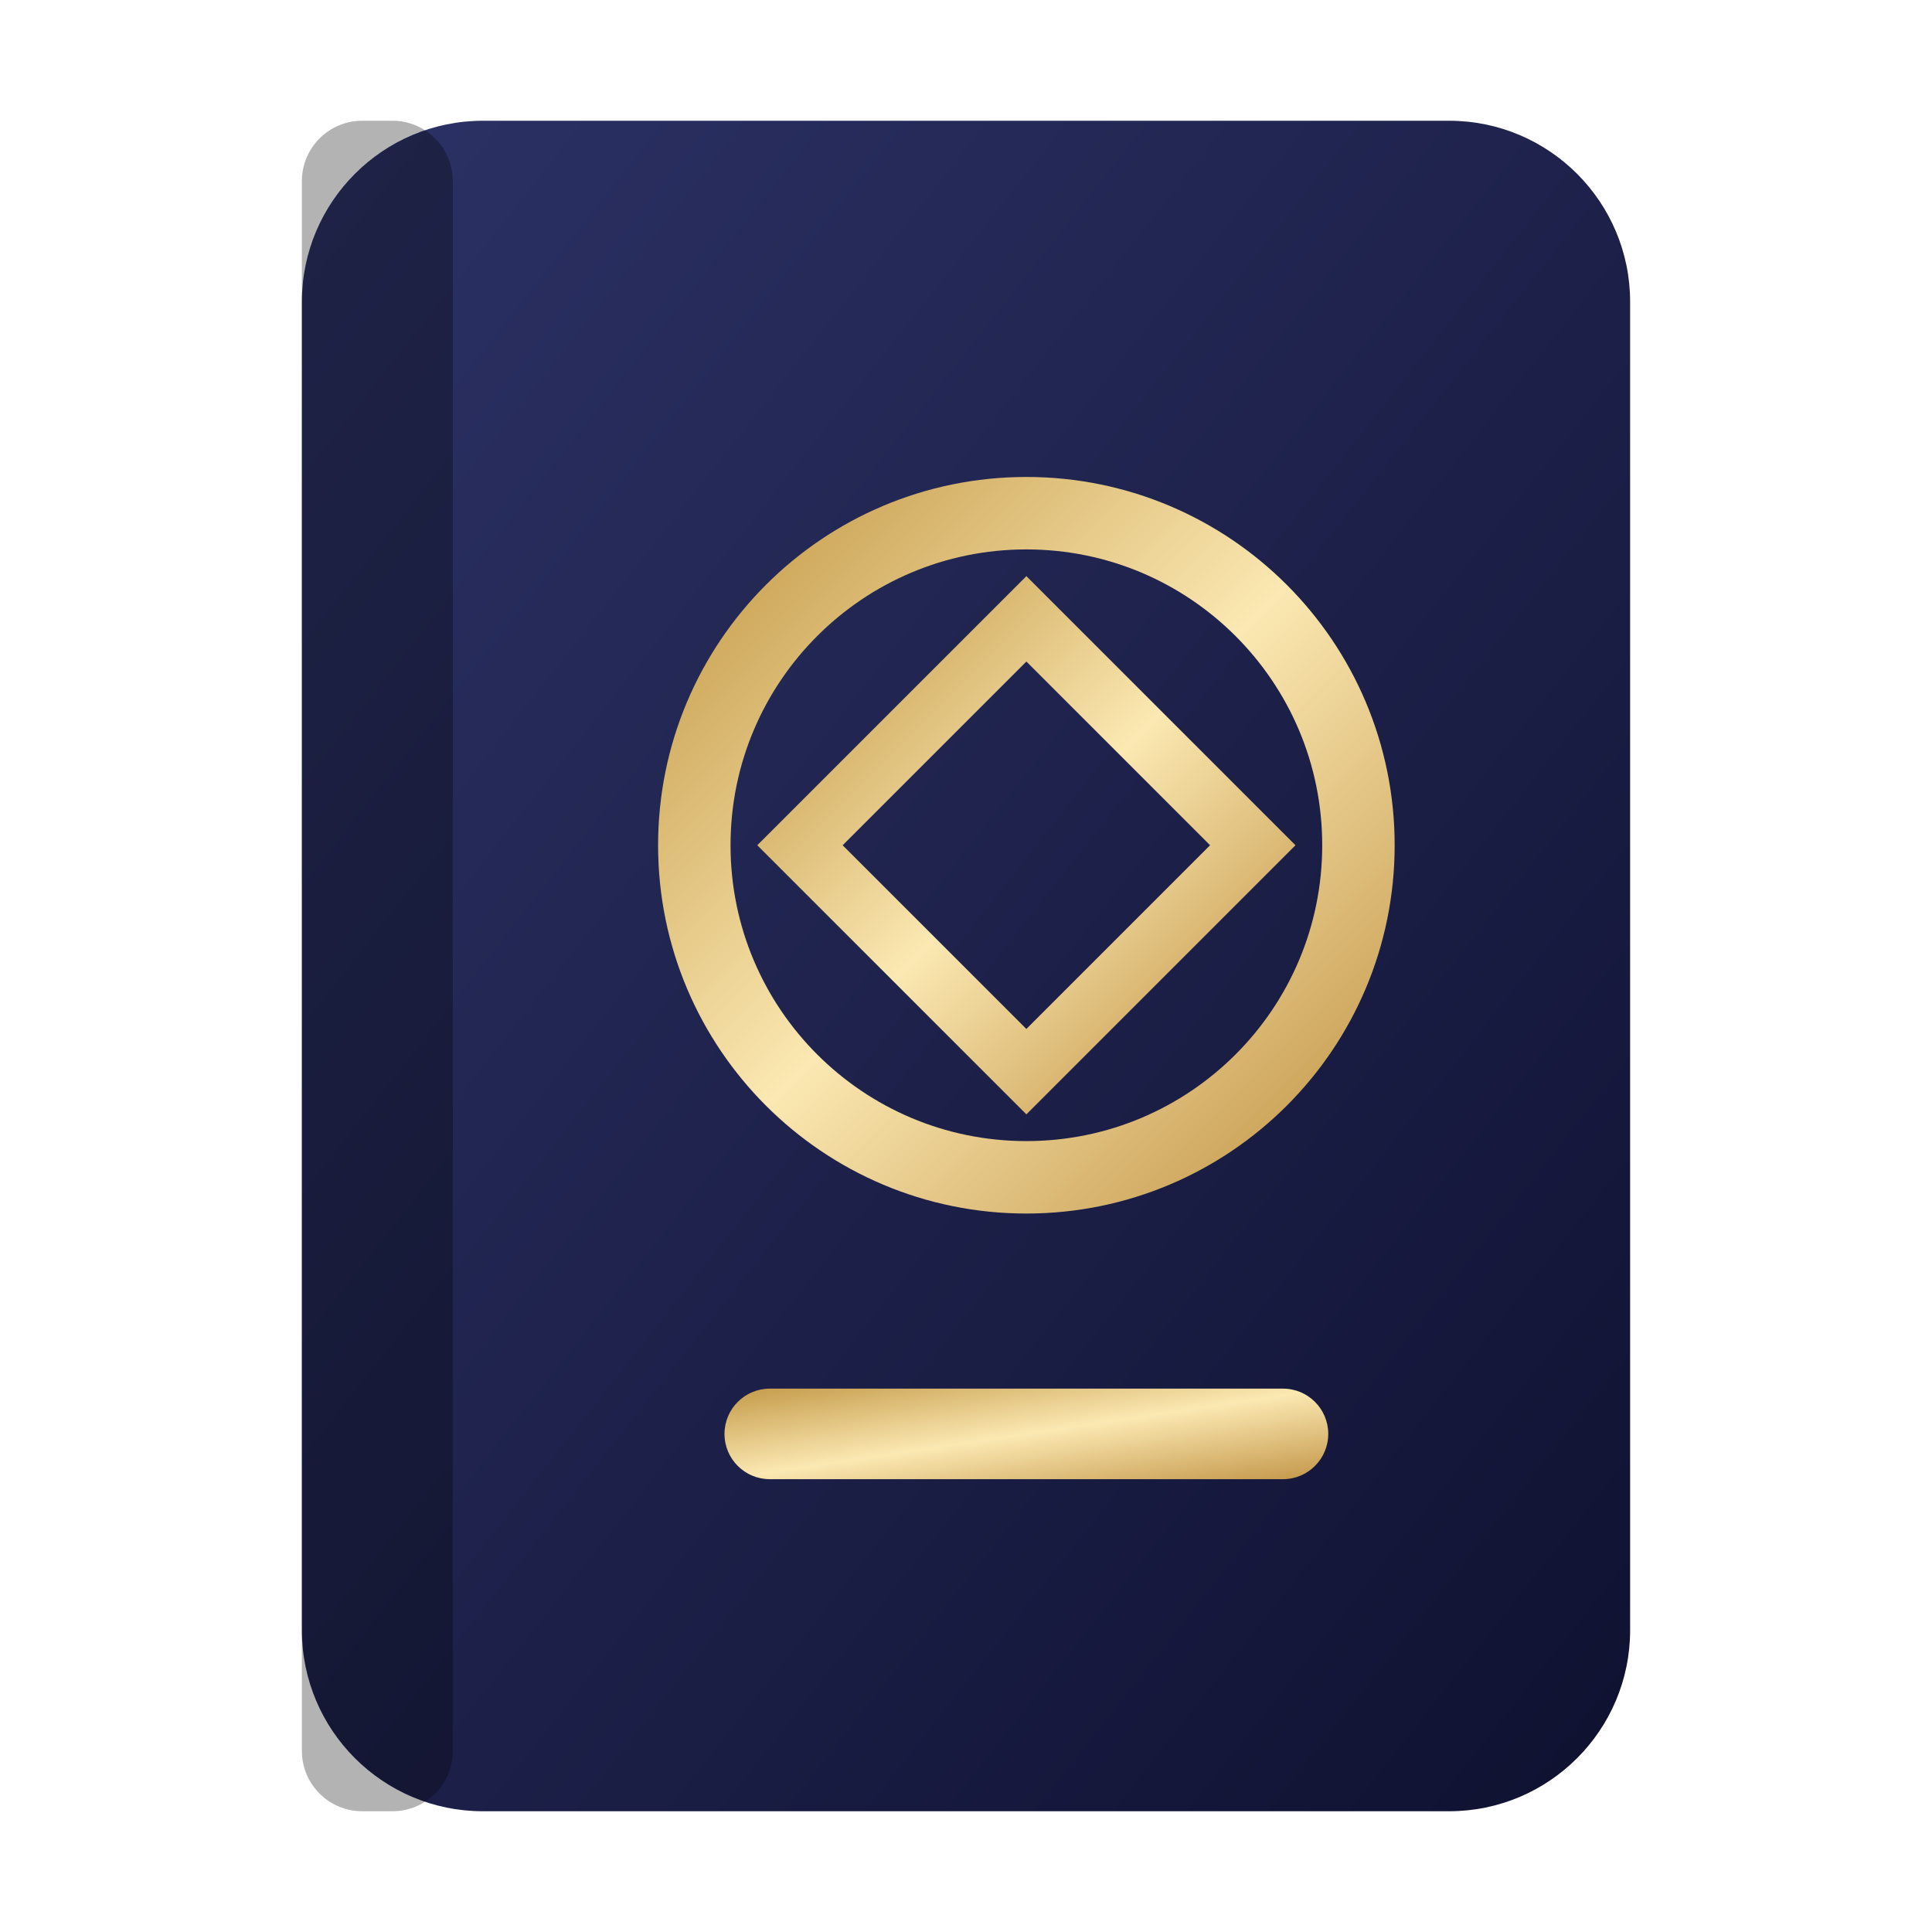
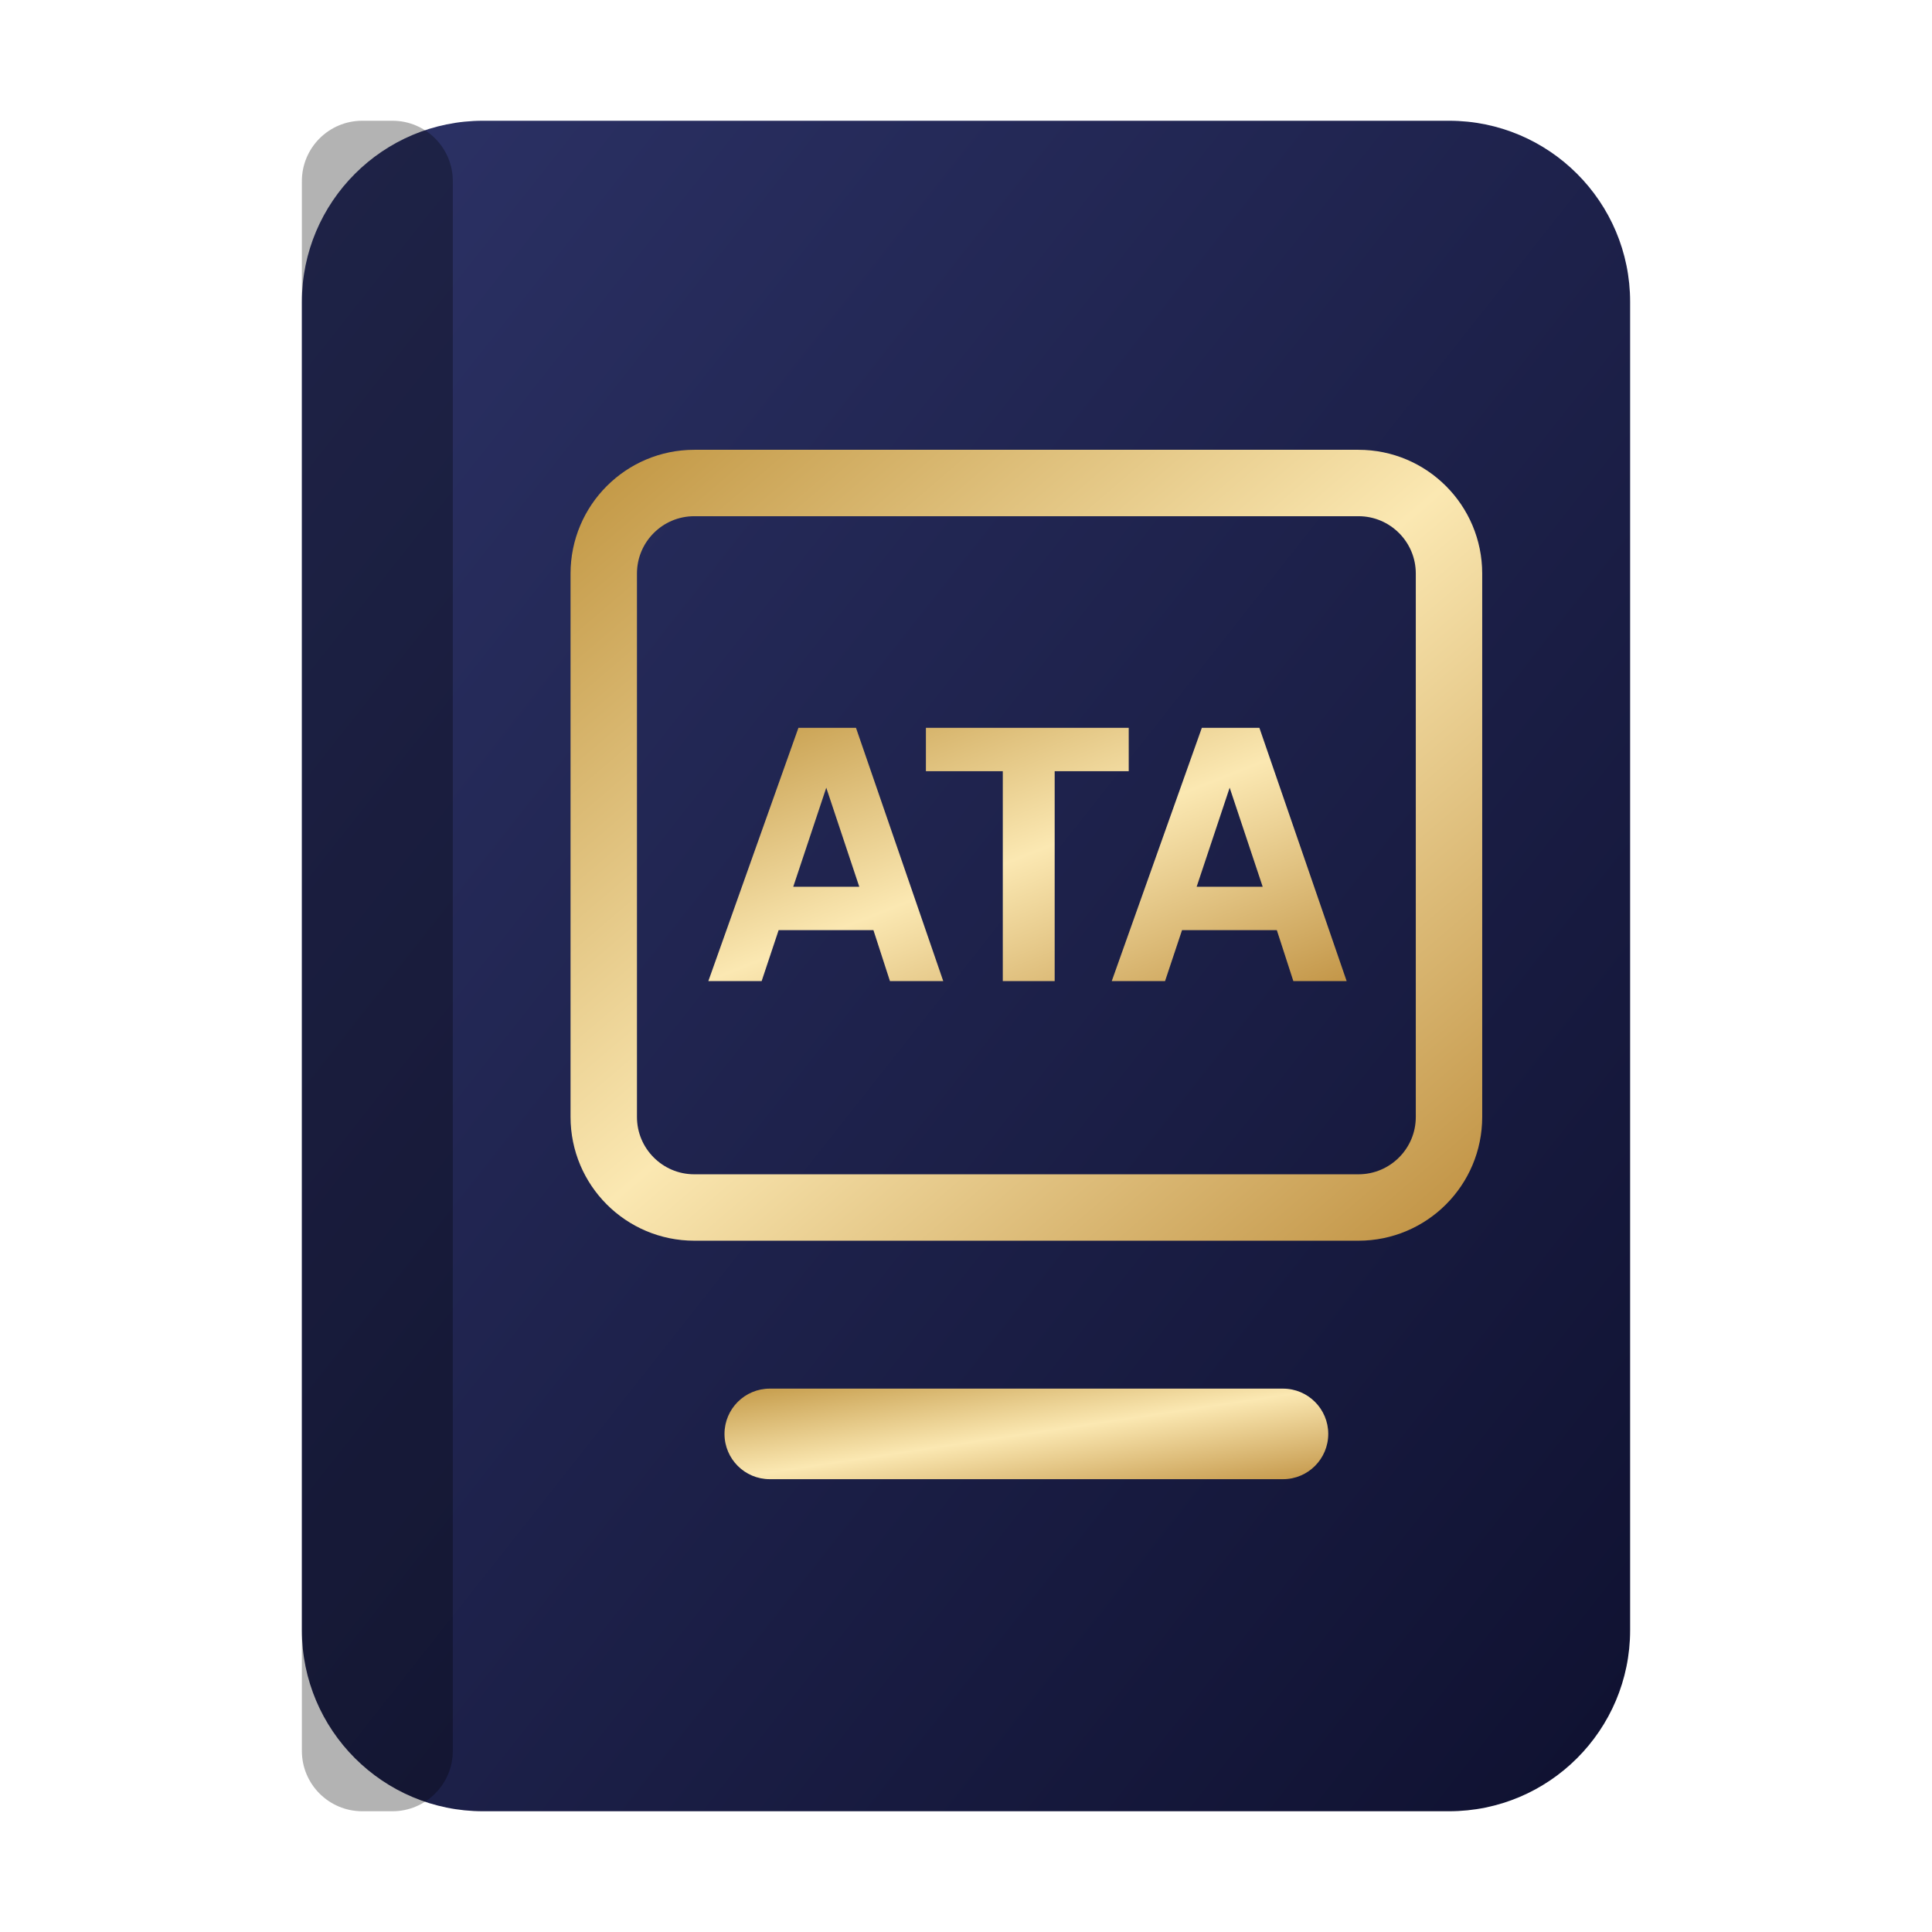
<svg xmlns="http://www.w3.org/2000/svg" viewBox="0 0 64 64">
  <defs>
    <linearGradient id="c" x1="0" y1="0" x2="1" y2="1">
      <stop offset="0" stop-color="#2C3266" />
      <stop offset="1" stop-color="#0F1130" />
    </linearGradient>
    <linearGradient id="g" x1="0" y1="0" x2="1" y2="1">
      <stop offset="0" stop-color="#C49A48" />
      <stop offset=".5" stop-color="#FBE8B2" />
      <stop offset="1" stop-color="#C39648" />
    </linearGradient>
  </defs>
  <rect x="10" y="4" width="44" height="56" rx="6" fill="url(#c)" />
  <rect x="10" y="4" width="5" height="56" rx="2" fill="#000" opacity=".3" />
-   <circle cx="34" cy="28" r="11" fill="none" stroke="url(#g)" stroke-width="2.4" />
-   <path d="M34 20.5L41.5 28L34 35.5L26.5 28Z" fill="none" stroke="url(#g)" stroke-width="2" />
+   <rect x="20" y="16" width="28" height="24" rx="3" fill="none" stroke="url(#g)" stroke-width="2.2" />
+   <text x="34" y="32.5" text-anchor="middle" font-family="Helvetica, Arial, sans-serif" font-size="11.5" font-weight="900" fill="url(#g)">ATA</text>
  <rect x="24" y="46" width="20" height="3" rx="1.5" fill="url(#g)" />
</svg>
